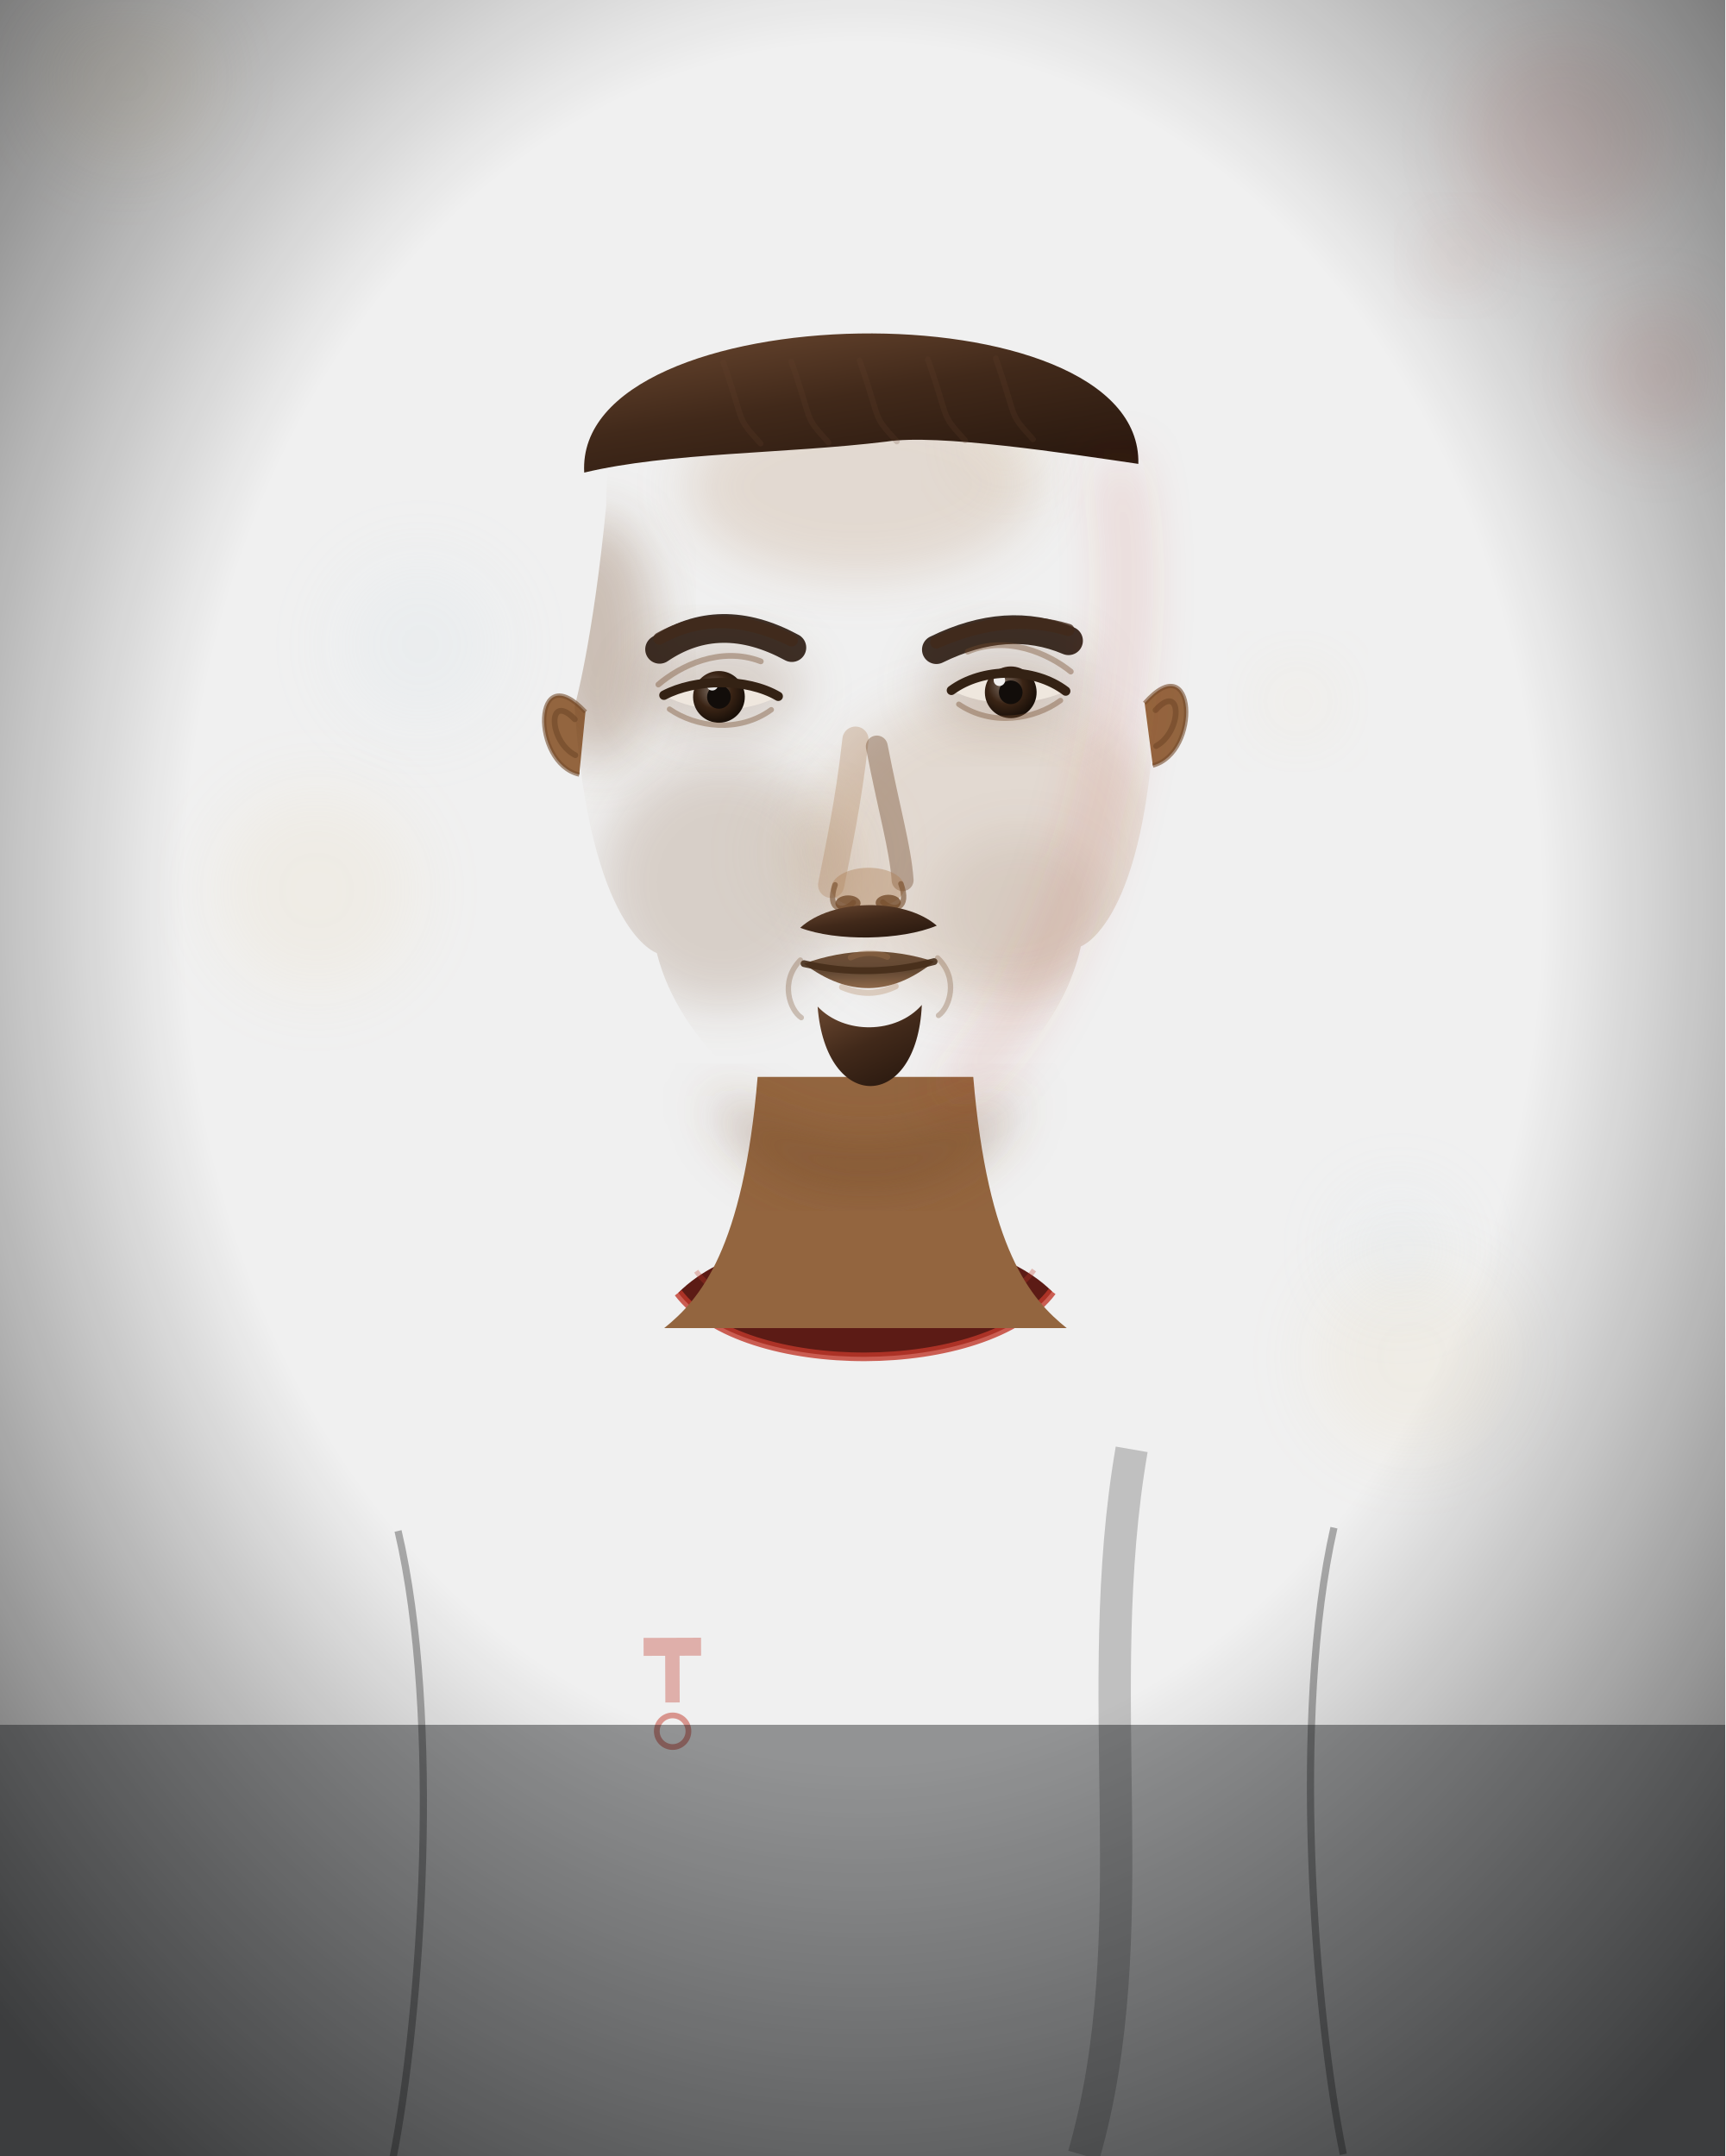
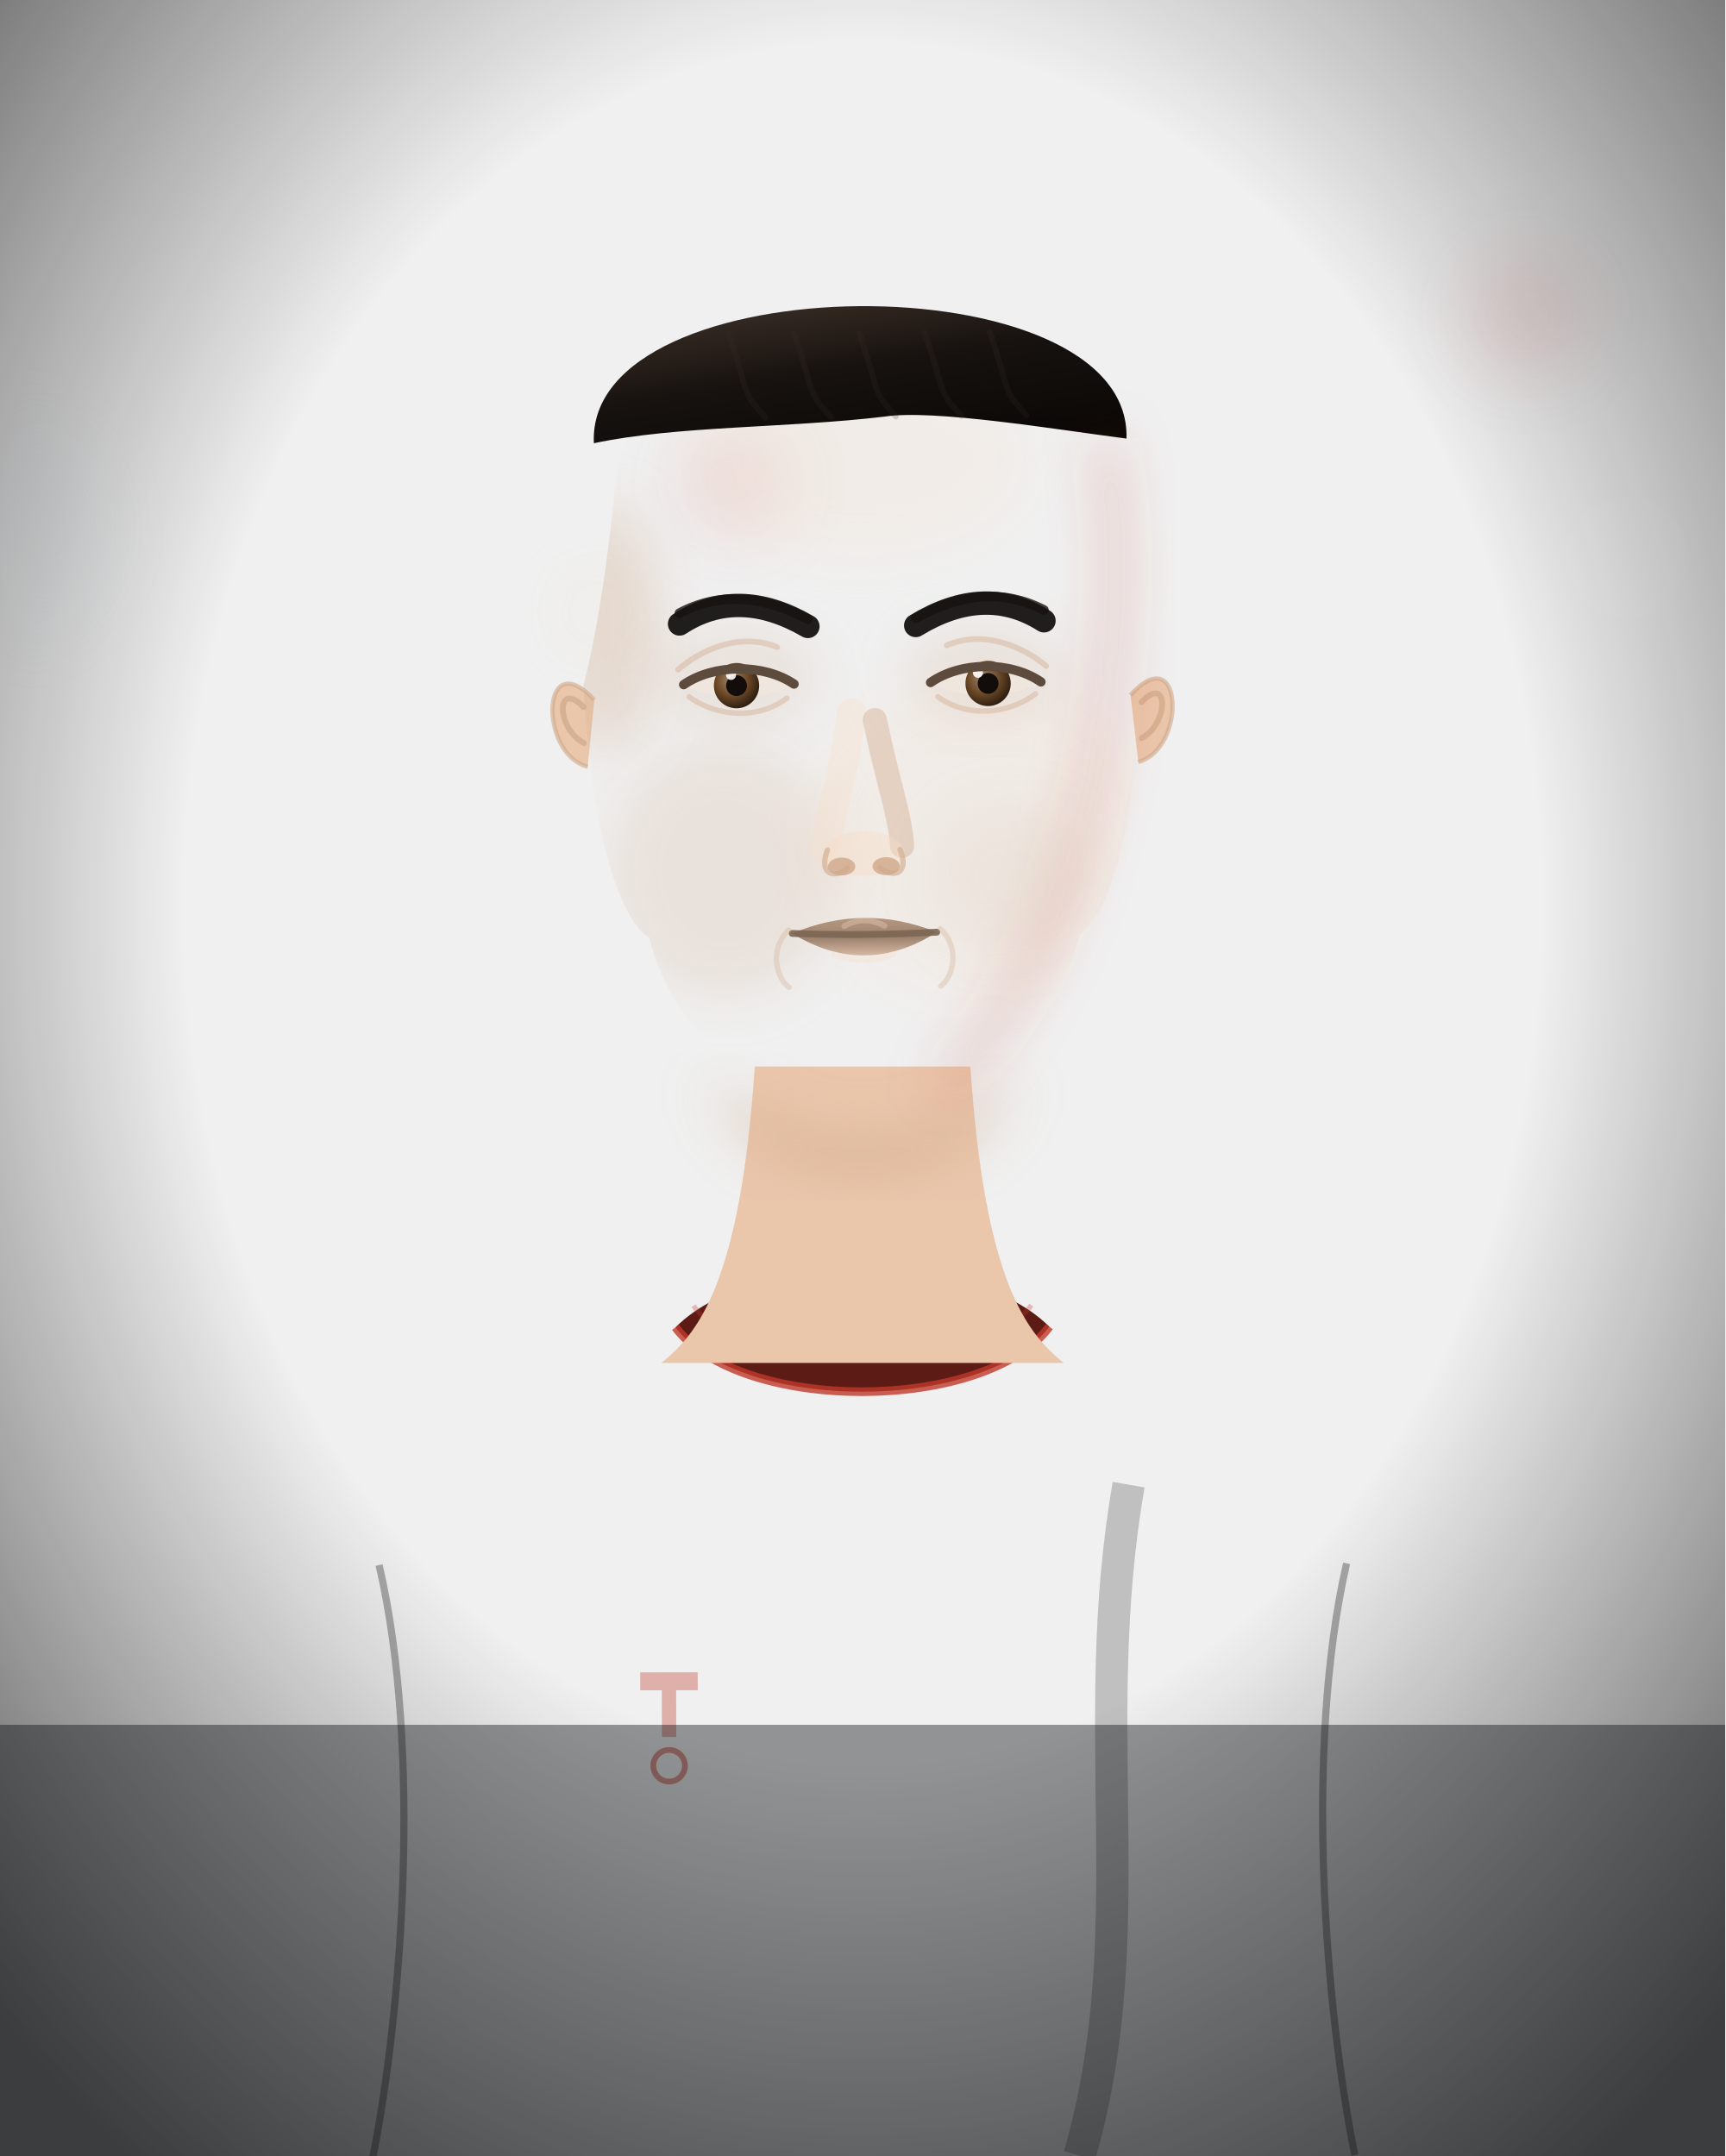
<svg xmlns="http://www.w3.org/2000/svg" viewBox="0 0 480 600" width="480" height="600" role="img" aria-label="Will Jacks portrait">
  <defs>
    <radialGradient id="pd93a64e19e-bg" cx="50%" cy="34%" r="78%">
      <stop offset="0%" stop-color="#7f261c" />
      <stop offset="46%" stop-color="#101B24" />
      <stop offset="100%" stop-color="#05090C" />
    </radialGradient>
    <radialGradient id="pd93a64e19e-glow" cx="50%" cy="50%" r="50%">
      <stop offset="0%" stop-color="#C0392B" stop-opacity="0.3" />
      <stop offset="60%" stop-color="#C0392B" stop-opacity="0.1" />
      <stop offset="100%" stop-color="#C0392B" stop-opacity="0" />
    </radialGradient>
    <radialGradient id="pd93a64e19e-face" cx="66%" cy="26%" r="78%">
-       <stop offset="0%" stop-color="#AC7D53" />
-       <stop offset="42%" stop-color="#93653F" />
-       <stop offset="100%" stop-color="#744C2C" />
+       <stop offset="0%" stop-color="#F7DCC5" />
+       <stop offset="42%" stop-color="#EAC6AB" />
+       <stop offset="100%" stop-color="#CFA88A" />
    </radialGradient>
    <linearGradient id="pd93a64e19e-shade" x1="100%" y1="0%" x2="0%" y2="0%">
-       <stop offset="0%" stop-color="#744C2C" stop-opacity="0" />
-       <stop offset="62%" stop-color="#744C2C" stop-opacity="0.1" />
-       <stop offset="100%" stop-color="#744C2C" stop-opacity="0.4" />
+       <stop offset="0%" stop-color="#CFA88A" stop-opacity="0" />
+       <stop offset="62%" stop-color="#CFA88A" stop-opacity="0.1" />
+       <stop offset="100%" stop-color="#CFA88A" stop-opacity="0.4" />
    </linearGradient>
    <linearGradient id="pd93a64e19e-hair" x1="20%" y1="0%" x2="80%" y2="100%">
-       <stop offset="0%" stop-color="#63422C" />
-       <stop offset="46%" stop-color="#41291A" />
-       <stop offset="100%" stop-color="#2A190F" />
+       <stop offset="0%" stop-color="#3A2E27" />
+       <stop offset="46%" stop-color="#17120F" />
+       <stop offset="100%" stop-color="#0A0806" />
    </linearGradient>
    <linearGradient id="pd93a64e19e-jersey" x1="10%" y1="0%" x2="90%" y2="100%">
      <stop offset="0%" stop-color="#5c1b15" />
      <stop offset="52%" stop-color="#320f0b" />
      <stop offset="100%" stop-color="#070D12" />
    </linearGradient>
    <radialGradient id="pd93a64e19e-iris" cx="40%" cy="38%" r="62%">
-       <stop offset="0%" stop-color="#7f7167" />
-       <stop offset="55%" stop-color="#3A2415" />
-       <stop offset="100%" stop-color="#1a1009" />
+       <stop offset="0%" stop-color="#a18973" />
+       <stop offset="55%" stop-color="#6E4A28" />
+       <stop offset="100%" stop-color="#312112" />
    </radialGradient>
    <linearGradient id="pd93a64e19e-lip" x1="0%" y1="0%" x2="0%" y2="100%">
-       <stop offset="0%" stop-color="#614025" />
-       <stop offset="55%" stop-color="#543720" />
-       <stop offset="100%" stop-color="#845b39" />
+       <stop offset="0%" stop-color="#ae8d74" />
+       <stop offset="55%" stop-color="#957963" />
+       <stop offset="100%" stop-color="#d3b29a" />
    </linearGradient>
    <radialGradient id="pd93a64e19e-vig" cx="50%" cy="42%" r="72%">
      <stop offset="55%" stop-color="#000" stop-opacity="0" />
      <stop offset="100%" stop-color="#000" stop-opacity="0.6" />
    </radialGradient>
    <filter id="pd93a64e19e-soft" x="-30%" y="-30%" width="160%" height="160%">
      <feGaussianBlur stdDeviation="7" />
    </filter>
    <filter id="pd93a64e19e-bokeh" x="-50%" y="-50%" width="200%" height="200%">
      <feGaussianBlur stdDeviation="9" />
    </filter>
    <clipPath id="pd93a64e19e-clip">
-       <path d="M 169.7 139.4 C 169.7 100.3, 201.7 96.3, 240.8 96.3 C 279.9 96.3, 311.9 100.3, 311.9 139.4 C 316.2 177.4, 321.6 195.4, 321.6 195.4 C 318.4 258.3, 299.8 264.3, 299.8 264.3 C 293.9 289.7, 269.8 308.3, 255.3 315.3 C 246.6 318.3, 235 318.3, 226.3 315.3 C 211.8 308.3, 187.7 289.7, 181.8 264.3 C 181.8 264.3, 163.2 258.3, 160 195.4 C 160 195.4, 165.4 177.4, 169.7 139.4 Z" />
+       <path d="M 171.9 132.7 C 171.9 92.7, 202.6 88.7, 240 88.7 C 277.4 88.7, 308.1 92.7, 308.1 132.7 C 312.2 171.9, 317.6 189.9, 317.6 189.9 C 314.5 254.4, 299.9 260.4, 299.9 260.4 C 293.9 286.8, 267.8 307.7, 253.9 314.7 C 245.6 317.7, 234.4 317.7, 226.1 314.7 C 212.2 307.7, 186.1 286.8, 180.1 260.4 C 180.1 260.4, 165.5 254.4, 162.4 189.9 C 162.4 189.9, 167.9 171.9, 171.9 132.7 Z" />
    </clipPath>
  </defs>
  <rect width="480" height="600" fill="url(#bgGradId)" />
  <g>
-     <circle cx="405.5" cy="71.2" r="8.8" fill="#C0392B" opacity="0.1" filter="url(#pd93a64e19e-bokeh)" />
-     <circle cx="474.3" cy="143.7" r="27.8" fill="#C0392B" opacity="0" filter="url(#pd93a64e19e-bokeh)" />
-     <circle cx="279.8" cy="123.2" r="11.7" fill="#E8C98A" opacity="0.1" filter="url(#pd93a64e19e-bokeh)" />
-     <circle cx="116.9" cy="179.3" r="24.4" fill="#BFD8E6" opacity="0.1" filter="url(#pd93a64e19e-bokeh)" />
-     <circle cx="361.1" cy="195.2" r="9.7" fill="#E8C98A" opacity="0.1" filter="url(#pd93a64e19e-bokeh)" />
-     <circle cx="392.8" cy="377.7" r="28.3" fill="#E8C98A" opacity="0.1" filter="url(#pd93a64e19e-bokeh)" />
-     <circle cx="389.2" cy="347.5" r="16.9" fill="#BFD8E6" opacity="0.1" filter="url(#pd93a64e19e-bokeh)" />
-     <circle cx="242.1" cy="331.1" r="30.9" fill="#FFFFFF" opacity="0" filter="url(#pd93a64e19e-bokeh)" />
-     <circle cx="53.3" cy="94.5" r="12.3" fill="#C0392B" opacity="0" filter="url(#pd93a64e19e-bokeh)" />
-     <circle cx="227.9" cy="237.3" r="15.1" fill="#E8C98A" opacity="0.1" filter="url(#pd93a64e19e-bokeh)" />
-     <circle cx="88" cy="247.8" r="29" fill="#E8C98A" opacity="0.1" filter="url(#pd93a64e19e-bokeh)" />
-     <circle cx="35.3" cy="21.9" r="25.2" fill="#E8C98A" opacity="0.1" filter="url(#pd93a64e19e-bokeh)" />
-     <circle cx="434.5" cy="39.2" r="28.8" fill="#C0392B" opacity="0.1" filter="url(#pd93a64e19e-bokeh)" />
-     <circle cx="461.1" cy="104.2" r="20.2" fill="#C0392B" opacity="0.1" filter="url(#pd93a64e19e-bokeh)" />
+     <circle cx="452.6" cy="155.1" r="15.7" fill="#FFFFFF" opacity="0.1" filter="url(#pd93a64e19e-bokeh)" />
+     <circle cx="203.6" cy="134.5" r="16.5" fill="#C0392B" opacity="0.1" filter="url(#pd93a64e19e-bokeh)" />
+     <circle cx="-1.6" cy="147" r="31.2" fill="#BFD8E6" opacity="0.1" filter="url(#pd93a64e19e-bokeh)" />
+     <circle cx="36.8" cy="423.1" r="33.3" fill="#C0392B" opacity="0" filter="url(#pd93a64e19e-bokeh)" />
+     <circle cx="291.7" cy="144.8" r="15.6" fill="#C0392B" opacity="0" filter="url(#pd93a64e19e-bokeh)" />
+     <circle cx="361.1" cy="291.1" r="23.4" fill="#E8C98A" opacity="0" filter="url(#pd93a64e19e-bokeh)" />
+     <circle cx="166.3" cy="170.1" r="9.2" fill="#E8C98A" opacity="0.1" filter="url(#pd93a64e19e-bokeh)" />
+     <circle cx="424.6" cy="87.4" r="18.3" fill="#C0392B" opacity="0.1" filter="url(#pd93a64e19e-bokeh)" />
+     <circle cx="491.3" cy="147.3" r="18.3" fill="#BFD8E6" opacity="0" filter="url(#pd93a64e19e-bokeh)" />
    <rect x="0" y="180" width="480" height="36" fill="#DDEAF2" opacity="0" />
  </g>
-   <ellipse cx="240.8" cy="193.2" rx="194" ry="247.8" fill="url(#glowId)" />
-   <g transform="rotate(-0.2 240.8 381.6)">
-     <path d="M 70.6 600 C 104.6 411.6, 144.8 369.6, 188.8 359.6     L 292.8 359.6 C 336.8 369.6, 377 411.6, 411 600 Z" fill="url(#jerseyGradId)" />
-     <path d="M 110.6 425.6 C 122.6 477.6, 116.6 560, 108.6 600" fill="none" stroke="#000" stroke-opacity="0.3" stroke-width="2" />
-     <path d="M 371 425.6 C 359 477.6, 365 560, 373 600" fill="none" stroke="#000" stroke-opacity="0.3" stroke-width="2" />
-     <path d="M 154.8 415.6 C 170.8 465.6, 158.8 530, 176.8 600" fill="none" stroke="#fff" stroke-opacity="0" stroke-width="10" />
-     <path d="M 314.8 403.6 C 302.8 471.6, 318.8 538, 300.8 600" fill="none" stroke="#000" stroke-opacity="0.2" stroke-width="9" />
-     <path d="M 188.8 359.6 C 206.8 383.6, 274.8 383.6, 292.8 359.6     C 280.8 347.6, 258.8 343.6, 240.8 343.6     C 222.8 343.6, 200.8 347.6, 188.8 359.6 Z" fill="#5c1b15" />
-     <path d="M 188.8 359.6 C 206.8 383.6, 274.8 383.6, 292.8 359.6" fill="none" stroke="#C0392B" stroke-opacity="0.8" stroke-width="2.4" />
-     <path d="M 193.8 353.6 C 207.8 373.6, 273.8 373.6, 287.8 353.6" fill="none" stroke="#C0392B" stroke-opacity="0.3" stroke-width="1.4" />
-     <g transform="translate(178.8 455.6)" opacity="0.5">
+   <ellipse cx="240" cy="187.7" rx="186.2" ry="253.2" fill="url(#glowId)" />
+   <g transform="rotate(-0.1 240 391.3)">
+     <path d="M 65.4 600 C 99.4 421.3, 144 379.3, 188 369.3     L 292 369.3 C 336 379.3, 380.6 421.3, 414.6 600 Z" fill="url(#jerseyGradId)" />
+     <path d="M 105.4 435.3 C 117.4 487.3, 111.4 560, 103.4 600" fill="none" stroke="#000" stroke-opacity="0.3" stroke-width="2" />
+     <path d="M 374.6 435.3 C 362.6 487.3, 368.6 560, 376.6 600" fill="none" stroke="#000" stroke-opacity="0.3" stroke-width="2" />
+     <path d="M 154 425.3 C 170 475.3, 158 530, 176 600" fill="none" stroke="#fff" stroke-opacity="0" stroke-width="10" />
+     <path d="M 314 413.3 C 302 481.3, 318 538, 300 600" fill="none" stroke="#000" stroke-opacity="0.2" stroke-width="9" />
+     <path d="M 188 369.3 C 206 393.3, 274 393.3, 292 369.3     C 280 357.3, 258 353.3, 240 353.3     C 222 353.3, 200 357.3, 188 369.3 Z" fill="#5c1b15" />
+     <path d="M 188 369.3 C 206 393.3, 274 393.3, 292 369.3" fill="none" stroke="#C0392B" stroke-opacity="0.8" stroke-width="2.4" />
+     <path d="M 193 363.3 C 207 383.3, 273 383.3, 287 363.3" fill="none" stroke="#C0392B" stroke-opacity="0.3" stroke-width="1.4" />
+     <g transform="translate(178 465.3)" opacity="0.5">
      <path d="M 0 0 L 16 0 L 16 5 L 10 5 L 10 18 L 6 18 L 6 5 L 0 5 Z" fill="#C0392B" opacity="0.7" />
      <circle cx="8" cy="26" r="4.4" fill="none" stroke="#C0392B" stroke-width="1.6" />
    </g>
  </g>
-   <path d="M 210.8 299.7 L 270.8 299.7 C 274.8 347.6, 286.8 361.6, 296.8 369.6     L 184.8 369.6 C 194.8 361.6, 206.8 347.6, 210.8 299.7 Z" fill="#93653F" />
-   <path d="M 210.8 299.7 L 270.8 299.7 C 268.8 323.7, 270.8 341.6, 280.8 361.6     L 200.8 361.6 C 210.8 341.6, 212.8 323.7, 210.8 299.7 Z" fill="url(#shadeGradId)" opacity="0.9" />
-   <path d="M 198.8 303.7 C 224.8 325.7, 256.8 325.7, 282.8 303.7     C 270.8 337.7, 210.8 337.7, 198.8 303.7 Z" fill="#744C2C" opacity="0.6" filter="url(#pd93a64e19e-soft)" />
-   <g transform="rotate(-0.9 240.8 204)">
-     <path d="M 163 196.9 C 148.5 180.9, 147.5 211, 161 214.3" fill="#93653F" stroke="#744C2C" stroke-opacity="0.6" stroke-width="1.2" />
-     <path d="M 160 198.9 C 152.5 190.9, 152.5 204.9, 160 208.9" fill="none" stroke="#744C2C" stroke-opacity="0.7" stroke-width="1.6" stroke-linecap="round" />
-     <path d="M 318.6 196.9 C 333.1 180.9, 334.1 211, 320.6 214.3" fill="#93653F" stroke="#744C2C" stroke-opacity="0.6" stroke-width="1.2" />
-     <path d="M 321.6 198.9 C 329.1 190.9, 329.1 204.9, 321.6 208.9" fill="none" stroke="#744C2C" stroke-opacity="0.7" stroke-width="1.6" stroke-linecap="round" />
-     <path d="M 169.7 139.4 C 169.7 100.3, 201.7 96.3, 240.8 96.3 C 279.9 96.3, 311.9 100.3, 311.9 139.4 C 316.2 177.4, 321.6 195.4, 321.6 195.4 C 318.4 258.3, 299.8 264.3, 299.8 264.3 C 293.9 289.7, 269.8 308.3, 255.3 315.3 C 246.6 318.3, 235 318.3, 226.3 315.3 C 211.8 308.3, 187.7 289.7, 181.8 264.3 C 181.8 264.3, 163.2 258.3, 160 195.4 C 160 195.4, 165.4 177.4, 169.7 139.4 Z" fill="url(#faceGradId)" />
+   <path d="M 210 296.8 L 270 296.8 C 274 357.3, 286 371.3, 296 379.3     L 184 379.3 C 194 371.3, 206 357.3, 210 296.8 Z" fill="#EAC6AB" />
+   <path d="M 210 296.8 L 270 296.8 C 268 320.8, 270 351.3, 280 371.3     L 200 371.3 C 210 351.3, 212 320.8, 210 296.8 Z" fill="url(#shadeGradId)" opacity="0.9" />
+   <path d="M 198 300.8 C 224 322.8, 256 322.8, 282 300.8     C 270 334.8, 210 334.8, 198 300.8 Z" fill="#CFA88A" opacity="0.6" filter="url(#pd93a64e19e-soft)" />
+   <g transform="rotate(-0.5 240 198.8)">
+     <path d="M 165.4 194.1 C 150.7 178.1, 149.7 209.1, 163.4 212.7" fill="#EAC6AB" stroke="#CFA88A" stroke-opacity="0.6" stroke-width="1.2" />
+     <path d="M 162.4 196.1 C 154.7 188.1, 154.7 202.1, 162.4 206.1" fill="none" stroke="#CFA88A" stroke-opacity="0.7" stroke-width="1.6" stroke-linecap="round" />
+     <path d="M 314.6 194.1 C 329.3 178.1, 330.3 209.1, 316.6 212.7" fill="#EAC6AB" stroke="#CFA88A" stroke-opacity="0.6" stroke-width="1.2" />
+     <path d="M 317.6 196.1 C 325.3 188.1, 325.3 202.1, 317.6 206.1" fill="none" stroke="#CFA88A" stroke-opacity="0.7" stroke-width="1.6" stroke-linecap="round" />
+     <path d="M 171.9 132.7 C 171.9 92.7, 202.6 88.7, 240 88.7 C 277.4 88.7, 308.1 92.7, 308.1 132.7 C 312.2 171.9, 317.6 189.9, 317.6 189.9 C 314.5 254.4, 299.9 260.4, 299.9 260.4 C 293.9 286.8, 267.8 307.7, 253.9 314.7 C 245.6 317.7, 234.4 317.7, 226.1 314.7 C 212.2 307.7, 186.1 286.8, 180.1 260.4 C 180.1 260.4, 165.5 254.4, 162.4 189.9 C 162.4 189.9, 167.9 171.9, 171.9 132.7 Z" fill="url(#faceGradId)" />
    <g clip-path="url(#pd93a64e19e-clip)">
-       <rect x="150" y="86.3" width="181.7" height="239.5" fill="url(#shadeGradId)" />
-       <ellipse cx="274.8" cy="236.9" rx="50.1" ry="43.1" fill="#AC7D53" opacity="0.2" filter="url(#pd93a64e19e-soft)" />
-       <ellipse cx="200.4" cy="244.9" rx="34" ry="34.5" fill="#744C2C" opacity="0.2" filter="url(#pd93a64e19e-soft)" />
-       <ellipse cx="240.8" cy="135" rx="48.5" ry="25.9" fill="#AC7D53" opacity="0.2" filter="url(#pd93a64e19e-soft)" />
-       <ellipse cx="166.4" cy="176.9" rx="16.2" ry="34.5" fill="#744C2C" opacity="0.3" filter="url(#pd93a64e19e-soft)" />
-       <ellipse cx="200.8" cy="190.9" rx="22.9" ry="13.7" fill="#744C2C" opacity="0.2" filter="url(#pd93a64e19e-soft)" />
-       <ellipse cx="280.8" cy="190.9" rx="22.9" ry="13.7" fill="#744C2C" opacity="0.2" filter="url(#pd93a64e19e-soft)" />
-       <ellipse cx="282.8" cy="254.1" rx="24.3" ry="21.5" fill="#6e482a" opacity="0.1" filter="url(#pd93a64e19e-soft)" />
-       <path d="M 220.7 179.9 Q 200.8 168.7 183.9 179.8" fill="none" stroke="#2A190F" stroke-width="8" stroke-linecap="round" opacity="0.9" />
-       <path d="M 220.7 177.9 Q 200.8 167.7 183.9 176.8" fill="none" stroke="#41291A" stroke-width="3.4" stroke-linecap="round" opacity="0.8" />
-       <path d="M 260.9 181.1 Q 280.8 171.7 297.7 179.2" fill="none" stroke="#2A190F" stroke-width="8" stroke-linecap="round" opacity="0.9" />
-       <path d="M 260.9 179.1 Q 280.8 170.7 297.7 176.2" fill="none" stroke="#41291A" stroke-width="3.4" stroke-linecap="round" opacity="0.8" />
-       <path d="M 216.7 193.4 C 208 188.1, 193.7 188.1, 184.9 192.6       C 194.5 198.1, 207.5 198.1, 216.7 193.4 Z" fill="#EFE7DE" />
-       <circle cx="200.2" cy="193.3" r="7.2" fill="url(#pd93a64e19e-iris)" />
-       <circle cx="200.2" cy="193.3" r="3.3" fill="#120D0A" />
-       <circle cx="198.4" cy="189.9" r="1.6" fill="#fff" opacity="0.9" />
-       <path d="M 216.7 193.4 C 208 188.1, 193.7 188.1, 184.9 192.6" fill="none" stroke="#342214" stroke-width="2.6" stroke-linecap="round" />
-       <path d="M 212 183.6 C 200.8 179.1, 189.4 184.6, 183.4 189.6" fill="none" stroke="#744C2C" stroke-width="1.6" opacity="0.4" stroke-linecap="round" />
-       <path d="M 214.7 197.1 C 205.6 203.5, 193.7 201.7, 186.4 196.5" fill="none" stroke="#744C2C" stroke-width="1.5" opacity="0.4" stroke-linecap="round" />
-       <path d="M 264.9 192.5 C 273.6 186.3, 287.9 186.3, 296.7 193.2       C 287.2 197.4, 274.1 197.4, 264.9 192.5 Z" fill="#EFE7DE" />
-       <circle cx="281.4" cy="193.3" r="7.2" fill="url(#pd93a64e19e-iris)" />
-       <circle cx="281.4" cy="193.3" r="3.3" fill="#120D0A" />
-       <circle cx="278.3" cy="189.9" r="1.6" fill="#fff" opacity="0.9" />
-       <path d="M 264.9 192.5 C 273.6 186.3, 287.9 186.3, 296.7 193.2" fill="none" stroke="#342214" stroke-width="2.6" stroke-linecap="round" />
-       <path d="M 269.6 181.8 C 280.8 177.3, 292.2 182.8, 298.2 187.8" fill="none" stroke="#744C2C" stroke-width="1.6" opacity="0.4" stroke-linecap="round" />
-       <path d="M 266.9 196.4 C 276 202.8, 287.9 201, 295.2 195.8" fill="none" stroke="#744C2C" stroke-width="1.5" opacity="0.4" stroke-linecap="round" />
-       <path d="M 238 205.8 C 235.7 223.8, 232.7 236.1, 230.6 246.1" fill="none" stroke="#AC7D53" stroke-width="7.3" stroke-linecap="round" opacity="0.3" />
-       <path d="M 243.9 207.8 C 247.1 225.8, 250 236.1, 250.5 245.1" fill="none" stroke="#744C2C" stroke-width="6.1" stroke-linecap="round" opacity="0.4" />
-       <ellipse cx="240.8" cy="247.1" rx="10.2" ry="5.6" fill="#AC7D53" opacity="0.4" />
-       <ellipse cx="235.2" cy="251.3" rx="3.5" ry="2.2" fill="#744C2C" opacity="0.8" />
-       <ellipse cx="246.4" cy="251.3" rx="3.5" ry="2.2" fill="#744C2C" opacity="0.8" />
-       <path d="M 231.7 246.1 C 229.1 253.1, 233.7 254.1, 236.7 251.1" fill="none" stroke="#744C2C" stroke-width="1.5" opacity="0.6" stroke-linecap="round" />
-       <path d="M 250 246.1 C 252.5 253.1, 247.9 254.1, 244.9 251.1" fill="none" stroke="#744C2C" stroke-width="1.5" opacity="0.6" stroke-linecap="round" />
-       <path d="M 222.7 267.9 Q 240.8 261.7 258.9 267.9 Q 240.8 282.1 222.7 267.9 Z" fill="url(#pd93a64e19e-lip)" opacity="0.9" />
-       <path d="M 235.7 266.4 Q 240.8 264.1 245.9 266.4" fill="none" stroke="#AC7D53" stroke-width="1.6" opacity="0.3" stroke-linecap="round" />
-       <path d="M 222.7 267.9 Q 240.8 272.4 258.9 267.9" fill="none" stroke="#462e1a" stroke-width="1.9" stroke-linecap="round" opacity="0.9" />
-       <path d="M 233.2 274.6 Q 240.8 278 248.1 274.6" fill="none" stroke="#AC7D53" stroke-width="1.7" opacity="0.3" stroke-linecap="round" />
-       <path d="M 221.7 266.9 C 215.7 272.9, 218.7 280.9, 221.7 282.9" fill="none" stroke="#744C2C" stroke-width="1.5" opacity="0.3" stroke-linecap="round" />
-       <path d="M 259.9 266.9 C 265.9 272.9, 262.9 280.9, 259.9 282.9" fill="none" stroke="#744C2C" stroke-width="1.5" opacity="0.3" stroke-linecap="round" />
+       <rect x="152.4" y="78.7" width="175.1" height="244.2" fill="url(#shadeGradId)" />
+       <ellipse cx="272.6" cy="234.1" rx="48.1" ry="44" fill="#F7DCC5" opacity="0.2" filter="url(#pd93a64e19e-soft)" />
+       <ellipse cx="201.2" cy="242.1" rx="32.6" ry="35.2" fill="#CFA88A" opacity="0.2" filter="url(#pd93a64e19e-soft)" />
+       <ellipse cx="240" cy="128.3" rx="46.5" ry="26.4" fill="#F7DCC5" opacity="0.2" filter="url(#pd93a64e19e-soft)" />
+       <ellipse cx="168.6" cy="174.1" rx="15.5" ry="35.2" fill="#CFA88A" opacity="0.3" filter="url(#pd93a64e19e-soft)" />
+       <ellipse cx="205.6" cy="188.1" rx="22.4" ry="13.8" fill="#CFA88A" opacity="0.2" filter="url(#pd93a64e19e-soft)" />
+       <ellipse cx="274.4" cy="188.1" rx="22.4" ry="13.8" fill="#CFA88A" opacity="0.2" filter="url(#pd93a64e19e-soft)" />
+       <ellipse cx="280.3" cy="244.5" rx="23.3" ry="22" fill="#c5a083" opacity="0.1" filter="url(#pd93a64e19e-soft)" />
+       <path d="M 225 174.2 Q 205.6 162.7 189.3 173.2" fill="none" stroke="#0A0806" stroke-width="6.5" stroke-linecap="round" opacity="0.9" />
+       <path d="M 225 172.2 Q 205.6 161.7 189.3 170.2" fill="none" stroke="#17120F" stroke-width="2.7" stroke-linecap="round" opacity="0.8" />
+       <path d="M 255 174.2 Q 274.4 162.6 290.7 173.2" fill="none" stroke="#0A0806" stroke-width="6.5" stroke-linecap="round" opacity="0.9" />
+       <path d="M 255 172.2 Q 274.4 161.6 290.7 170.2" fill="none" stroke="#17120F" stroke-width="2.7" stroke-linecap="round" opacity="0.8" />
+       <path d="M 221 190.2 C 212.6 184.4, 198.7 184.4, 190.3 190.1       C 199.5 195.1, 212.1 195.1, 221 190.2 Z" fill="#EFE7DE" />
+       <circle cx="205" cy="190.5" r="6.3" fill="url(#pd93a64e19e-iris)" />
+       <circle cx="205" cy="190.5" r="2.9" fill="#120D0A" />
+       <circle cx="203.5" cy="187.5" r="1.4" fill="#fff" opacity="0.9" />
+       <path d="M 221 190.2 C 212.6 184.4, 198.7 184.4, 190.3 190.1" fill="none" stroke="#5d4c3e" stroke-width="2.6" stroke-linecap="round" />
+       <path d="M 216.4 179.9 C 205.6 175.4, 194.6 180.9, 188.8 185.9" fill="none" stroke="#CFA88A" stroke-width="1.6" opacity="0.4" stroke-linecap="round" />
+       <path d="M 219 194.1 C 210.3 200.5, 198.7 198.7, 191.8 193.5" fill="none" stroke="#CFA88A" stroke-width="1.5" opacity="0.4" stroke-linecap="round" />
+       <path d="M 259 190.1 C 267.5 184.3, 281.3 184.3, 289.7 190.2       C 280.5 195.1, 267.9 195.1, 259 190.1 Z" fill="#EFE7DE" />
+       <circle cx="275" cy="190.5" r="6.3" fill="url(#pd93a64e19e-iris)" />
+       <circle cx="275" cy="190.5" r="2.9" fill="#120D0A" />
+       <circle cx="272.2" cy="187.5" r="1.4" fill="#fff" opacity="0.9" />
+       <path d="M 259 190.1 C 267.5 184.3, 281.3 184.3, 289.7 190.2" fill="none" stroke="#5d4c3e" stroke-width="2.6" stroke-linecap="round" />
+       <path d="M 263.6 179.8 C 274.4 175.3, 285.4 180.8, 291.2 185.8" fill="none" stroke="#CFA88A" stroke-width="1.6" opacity="0.4" stroke-linecap="round" />
+       <path d="M 261 194.1 C 269.8 200.5, 281.3 198.7, 288.2 193.5" fill="none" stroke="#CFA88A" stroke-width="1.5" opacity="0.4" stroke-linecap="round" />
+       <path d="M 236.9 198.4 C 234.4 216.4, 231 226.5, 228.8 236.5" fill="none" stroke="#F7DCC5" stroke-width="8.1" stroke-linecap="round" opacity="0.3" />
+       <path d="M 243.4 200.4 C 247 218.4, 250.1 226.5, 250.7 235.5" fill="none" stroke="#CFA88A" stroke-width="6.7" stroke-linecap="round" opacity="0.4" />
+       <ellipse cx="240" cy="237.5" rx="11.2" ry="6.2" fill="#F7DCC5" opacity="0.4" />
+       <ellipse cx="233.8" cy="241.1" rx="3.8" ry="2.5" fill="#CFA88A" opacity="0.8" />
+       <ellipse cx="246.2" cy="241.1" rx="3.8" ry="2.5" fill="#CFA88A" opacity="0.8" />
+       <path d="M 229.9 236.5 C 227.1 243.5, 232.2 244.5, 235.5 241.5" fill="none" stroke="#CFA88A" stroke-width="1.5" opacity="0.6" stroke-linecap="round" />
+       <path d="M 250.1 236.5 C 252.9 243.5, 247.9 244.5, 244.5 241.5" fill="none" stroke="#CFA88A" stroke-width="1.5" opacity="0.6" stroke-linecap="round" />
+       <path d="M 219.9 259.6 Q 240 251.3 260.1 259.6 Q 240 272.2 219.9 259.6 Z" fill="url(#pd93a64e19e-lip)" opacity="0.9" />
+       <path d="M 234.4 257.7 Q 240 254.6 245.6 257.7" fill="none" stroke="#F7DCC5" stroke-width="1.6" opacity="0.3" stroke-linecap="round" />
+       <path d="M 219.9 259.6 Q 240 260.5 260.1 259.6" fill="none" stroke="#7c6553" stroke-width="1.9" stroke-linecap="round" opacity="0.9" />
+       <path d="M 231.6 265.6 Q 240 268.6 248 265.6" fill="none" stroke="#F7DCC5" stroke-width="1.7" opacity="0.3" stroke-linecap="round" />
+       <path d="M 218.9 258.6 C 212.9 264.6, 215.9 272.6, 218.9 274.6" fill="none" stroke="#CFA88A" stroke-width="1.5" opacity="0.3" stroke-linecap="round" />
+       <path d="M 261.1 258.6 C 267.1 264.6, 264.1 272.6, 261.1 274.6" fill="none" stroke="#CFA88A" stroke-width="1.5" opacity="0.3" stroke-linecap="round" />
    </g>
    <g clip-path="url(#pd93a64e19e-clip)" opacity="1">
-       <g>
-         <path d="M 221.8 257.9       C 230.8 249.9, 250.8 249.9, 259.8 257.9       C 249.9 261.9, 231.7 261.9, 221.8 257.9 Z" fill="url(#pd93a64e19e-hair)" />
-         <path d="M 226.3 279.9 C 228.1 309.7, 253.5 309.7, 255.3 279.9       C 248.1 287.9, 233.6 287.9, 226.3 279.9 Z" fill="url(#pd93a64e19e-hair)" />
-       </g>
+       <g />
    </g>
    <g>
-       <path d="M 163.7 130.3     C 161.7 80.3, 319.9 80.3, 317.9 130.3     C 297.7 127, 262.1 121, 247.9 123     C 219.5 126, 187.5 125, 163.7 130.3 Z" fill="url(#pd93a64e19e-hair)" />
-       <path d="M 202.9 100.3 C 208.9 118.3, 205.9 115, 212.9 123" fill="none" stroke="#63422C" stroke-width="1.6" opacity="0.2" stroke-linecap="round" />
-       <path d="M 221.8 100.3 C 227.8 118.3, 224.8 115, 231.8 123" fill="none" stroke="#63422C" stroke-width="1.6" opacity="0.2" stroke-linecap="round" />
-       <path d="M 240.8 100.3 C 246.8 118.3, 243.8 115, 250.8 123" fill="none" stroke="#63422C" stroke-width="1.6" opacity="0.2" stroke-linecap="round" />
-       <path d="M 259.8 100.3 C 265.8 118.3, 262.8 115, 269.8 123" fill="none" stroke="#63422C" stroke-width="1.6" opacity="0.2" stroke-linecap="round" />
-       <path d="M 278.7 100.3 C 284.7 118.3, 281.7 115, 288.7 123" fill="none" stroke="#63422C" stroke-width="1.6" opacity="0.2" stroke-linecap="round" />
+       <path d="M 165.9 122.7     C 163.9 72.7, 316.1 72.7, 314.1 122.7     C 294.5 120, 260.4 114, 246.8 116     C 219.6 119, 189 118, 165.9 122.7 Z" fill="url(#pd93a64e19e-hair)" />
+       <path d="M 203.7 92.7 C 209.7 110.7, 206.7 108, 213.7 116" fill="none" stroke="#3A2E27" stroke-width="1.6" opacity="0.2" stroke-linecap="round" />
+       <path d="M 221.9 92.7 C 227.9 110.7, 224.9 108, 231.9 116" fill="none" stroke="#3A2E27" stroke-width="1.6" opacity="0.2" stroke-linecap="round" />
+       <path d="M 240 92.7 C 246 110.7, 243 108, 250 116" fill="none" stroke="#3A2E27" stroke-width="1.6" opacity="0.2" stroke-linecap="round" />
+       <path d="M 258.2 92.7 C 264.2 110.7, 261.2 108, 268.2 116" fill="none" stroke="#3A2E27" stroke-width="1.6" opacity="0.2" stroke-linecap="round" />
+       <path d="M 276.3 92.7 C 282.3 110.7, 279.3 108, 286.3 116" fill="none" stroke="#3A2E27" stroke-width="1.6" opacity="0.2" stroke-linecap="round" />
    </g>
-     <path d="M 311.9 130.7 C 321.6 186.8, 299.8 272.9, 264 303.7" fill="none" stroke="#C0392B" stroke-width="3.2" opacity="0.5" stroke-linecap="round" filter="url(#pd93a64e19e-soft)" />
+     <path d="M 308.1 123.9 C 317.6 181.1, 299.9 269.2, 262.3 300.8" fill="none" stroke="#C0392B" stroke-width="3.2" opacity="0.5" stroke-linecap="round" filter="url(#pd93a64e19e-soft)" />
  </g>
  <rect width="480" height="600" fill="url(#pd93a64e19e-vig)" />
  <rect y="480" width="480" height="120" fill="#04080B" opacity="0.4" />
</svg>
